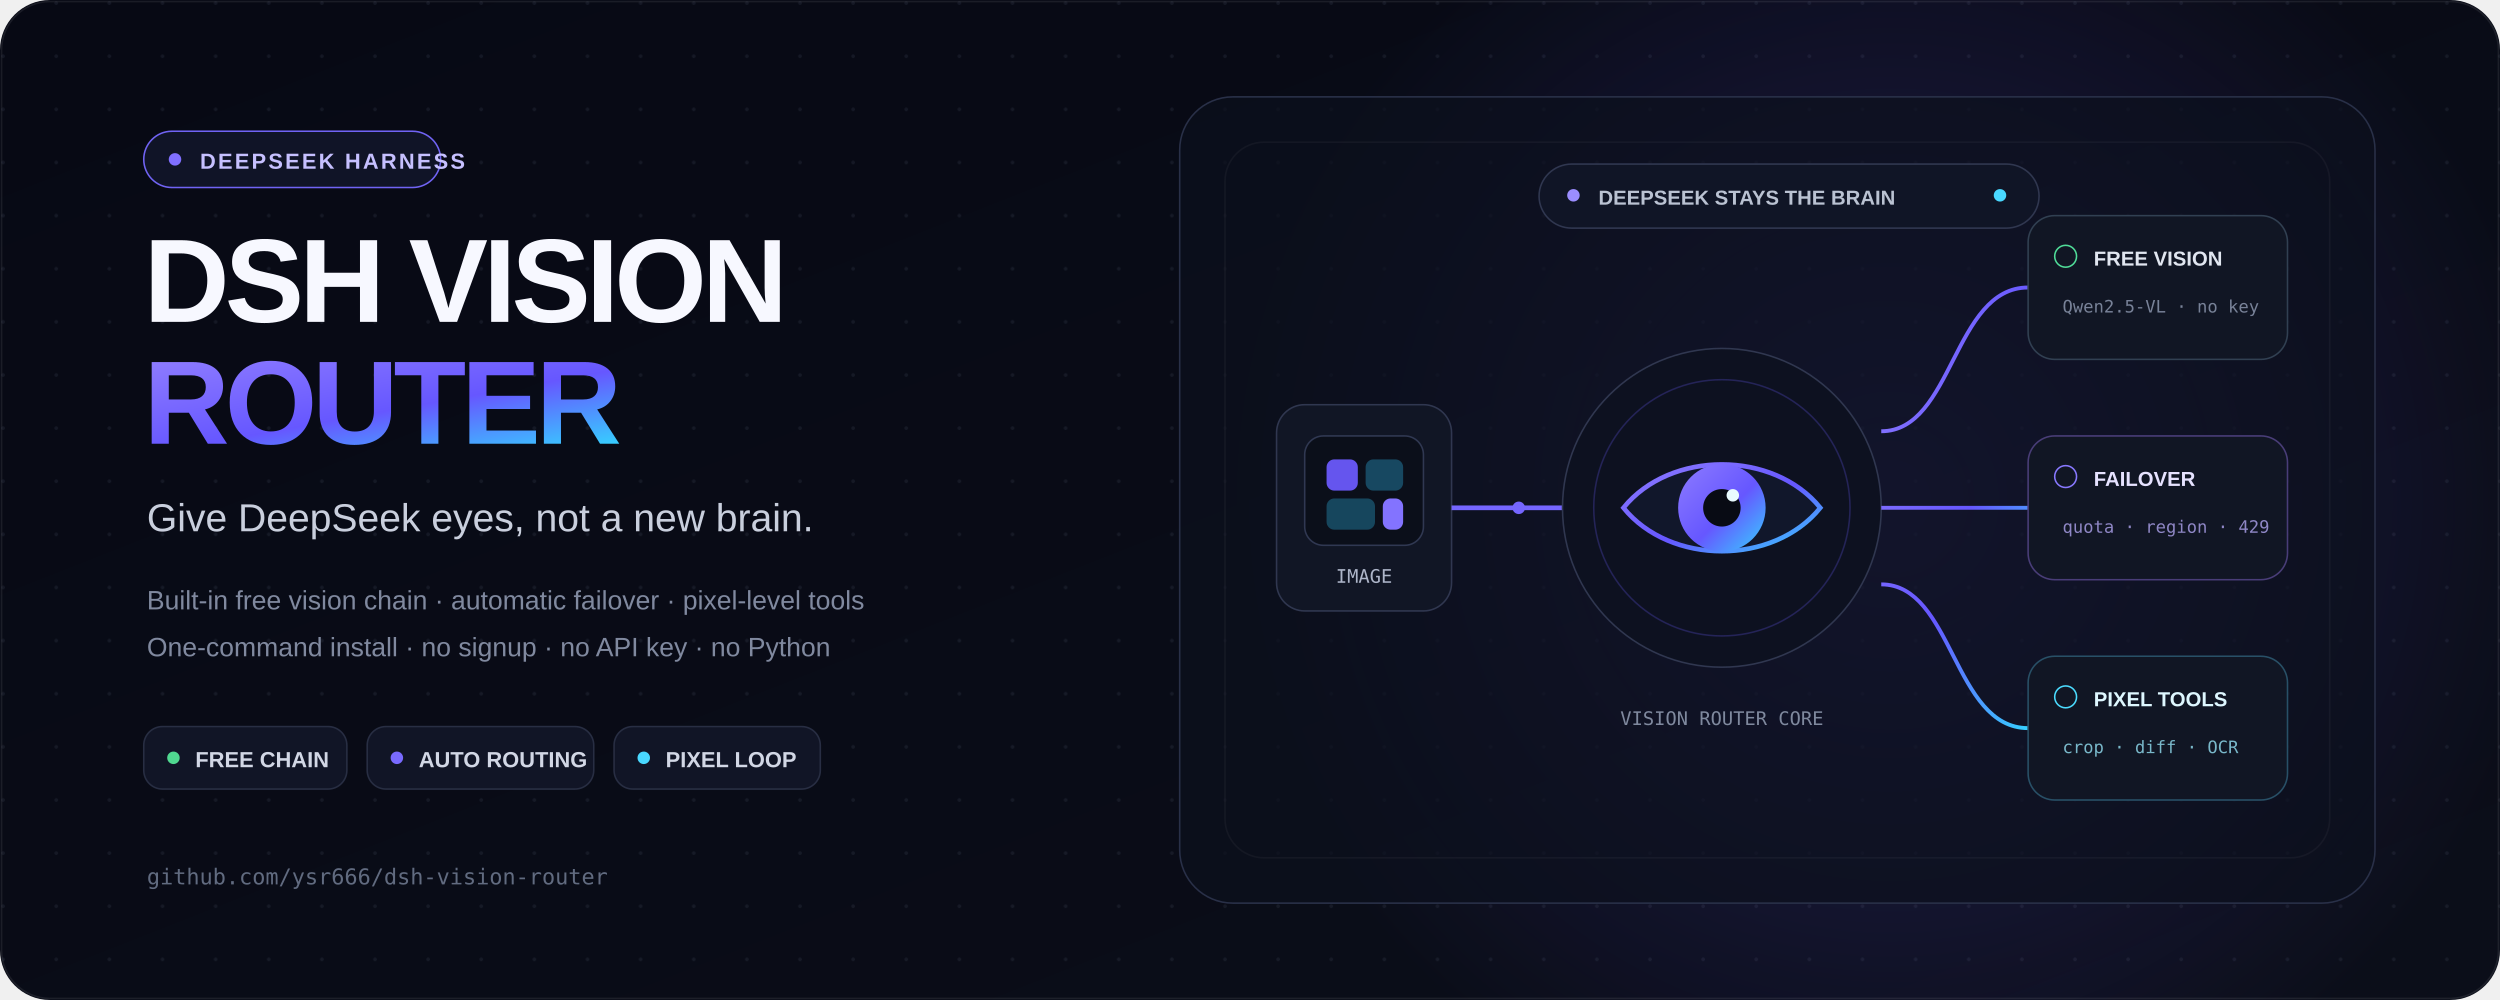
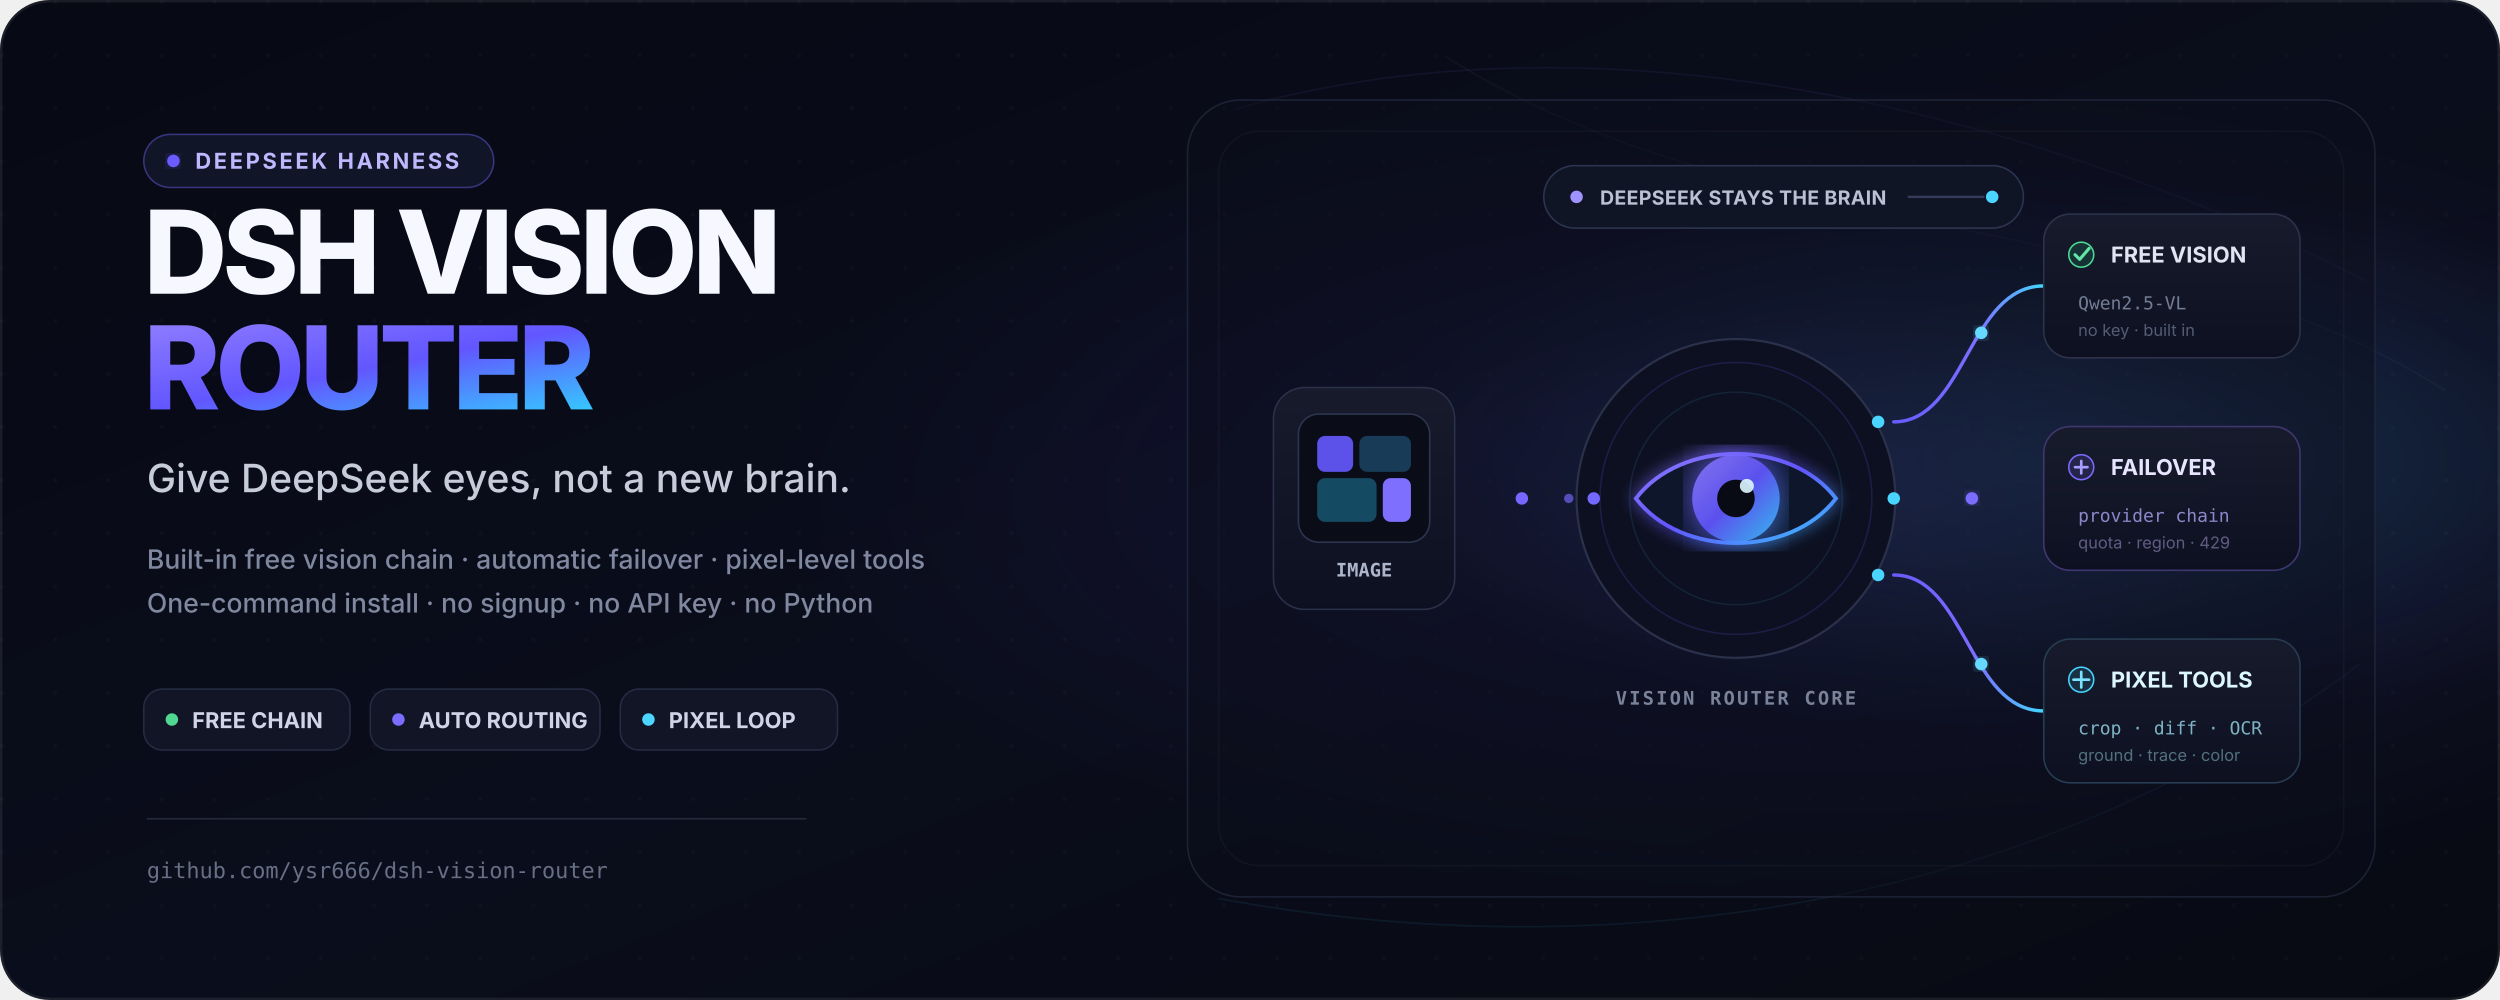
<svg xmlns="http://www.w3.org/2000/svg" width="1600" height="640" viewBox="0 0 1600 640">
  <defs>
    <linearGradient id="bg" x1="0" y1="0" x2="1" y2="1">
-       <stop stop-color="#070914" />
-       <stop offset="1" stop-color="#0b0e19" />
+       <stop offset="0" stop-color="#070914" />
+       <stop offset="0.52" stop-color="#0A0D1B" />
+       <stop offset="1" stop-color="#080A13" />
    </linearGradient>
-     <linearGradient id="a" x1="0" y1="0" x2="1" y2="1">
-       <stop stop-color="#8d7bff" />
-       <stop offset=".55" stop-color="#6657ff" />
-       <stop offset="1" stop-color="#36d0ff" />
+     <radialGradient id="violetGlow" cx="73%" cy="49%" r="42%">
+       <stop offset="0" stop-color="#715CFF" stop-opacity=".23" />
+       <stop offset=".45" stop-color="#604CFF" stop-opacity=".08" />
+       <stop offset="1" stop-color="#604CFF" stop-opacity="0" />
+     </radialGradient>
+     <radialGradient id="cyanGlow" cx="82%" cy="46%" r="28%">
+       <stop offset="0" stop-color="#46D8FF" stop-opacity=".15" />
+       <stop offset="1" stop-color="#46D8FF" stop-opacity="0" />
+     </radialGradient>
+     <linearGradient id="iris" x1="0" y1="0" x2="1" y2="1">
+       <stop offset="0" stop-color="#8D7BFF" />
+       <stop offset=".5" stop-color="#6256FF" />
+       <stop offset="1" stop-color="#36C8FF" />
    </linearGradient>
-     <radialGradient id="g">
-       <stop stop-color="#705cff" stop-opacity=".24" />
-       <stop offset="1" stop-color="#705cff" stop-opacity="0" />
-     </radialGradient>
-     <pattern id="d" width="34" height="34" patternUnits="userSpaceOnUse">
-       <circle cx="2" cy="2" r="1.2" fill="#73809a" opacity=".12" />
+     <linearGradient id="route" x1="0" y1="0" x2="1" y2="0">
+       <stop offset="0" stop-color="#695BFF" />
+       <stop offset=".55" stop-color="#7B6DFF" />
+       <stop offset="1" stop-color="#42D8FF" />
+     </linearGradient>
+     <linearGradient id="chip" x1="0" y1="0" x2="0" y2="1">
+       <stop offset="0" stop-color="#171B2C" stop-opacity=".95" />
+       <stop offset="1" stop-color="#0D1020" stop-opacity=".95" />
+     </linearGradient>
+     <filter id="blur40">
+       <feGaussianBlur stdDeviation="40" />
+     </filter>
+     <filter id="glow">
+       <feGaussianBlur stdDeviation="5" result="b" />
+       <feMerge>
+         <feMergeNode in="b" />
+         <feMergeNode in="SourceGraphic" />
+       </feMerge>
+     </filter>
+     <filter id="softGlow">
+       <feGaussianBlur stdDeviation="12" result="b" />
+       <feMerge>
+         <feMergeNode in="b" />
+         <feMergeNode in="SourceGraphic" />
+       </feMerge>
+     </filter>
+     <pattern id="dots" width="34" height="34" patternUnits="userSpaceOnUse">
+       <circle cx="1.4" cy="1.4" r="1.35" fill="#65708A" opacity=".12" />
    </pattern>
  </defs>
  <rect width="1600" height="640" rx="32" fill="url(#bg)" />
-   <rect width="1600" height="640" rx="32" fill="url(#d)" />
-   <circle cx="1210" cy="320" r="430" fill="url(#g)" />
-   <rect x="1" y="1" width="1598" height="638" rx="31" fill="none" stroke="#fff" opacity=".08" />
-   <g font-family="system-ui,Segoe UI,Arial,sans-serif">
-     <rect x="92" y="84" width="190" height="36" rx="18" fill="#111528" stroke="#7668ff" opacity=".95" />
-     <circle cx="112" cy="102" r="4" fill="#806fff" />
-     <text x="128" y="108" fill="#c6c0ff" font-size="14" font-weight="700" letter-spacing="1.4">DEEPSEEK HARNESS</text>
-     <text x="92" y="206" fill="#f7f8ff" font-size="76" font-weight="800" letter-spacing="-3">DSH VISION</text>
-     <text x="92" y="284" fill="url(#a)" font-size="76" font-weight="800" letter-spacing="-3">ROUTER</text>
-     <text x="94" y="340" fill="#c9cfdd" font-size="25">Give DeepSeek eyes, not a new brain.</text>
-     <text x="94" y="390" fill="#80899f" font-size="17">Built-in free vision chain · automatic failover · pixel-level tools</text>
-     <text x="94" y="420" fill="#80899f" font-size="17">One-command install · no signup · no API key · no Python</text>
-     <g font-size="14" font-weight="650" fill="#d2d7e5">
-       <rect x="92" y="465" width="130" height="40" rx="12" fill="#111526" stroke="#282e43" />
-       <circle cx="111" cy="485" r="4" fill="#50d890" />
-       <text x="125" y="491">FREE CHAIN</text>
-       <rect x="235" y="465" width="145" height="40" rx="12" fill="#111526" stroke="#282e43" />
-       <circle cx="254" cy="485" r="4" fill="#796aff" />
-       <text x="268" y="491">AUTO ROUTING</text>
-       <rect x="393" y="465" width="132" height="40" rx="12" fill="#111526" stroke="#282e43" />
-       <circle cx="412" cy="485" r="4" fill="#49d8ff" />
-       <text x="426" y="491">PIXEL LOOP</text>
+   <rect width="1600" height="640" rx="32" fill="url(#dots)" opacity=".45" />
+   <rect width="1600" height="640" rx="32" fill="url(#violetGlow)" />
+   <rect width="1600" height="640" rx="32" fill="url(#cyanGlow)" />
+   <path d="M790 70 C980 15 1240 42 1515 180" fill="none" stroke="#8D7BFF" stroke-opacity=".08" stroke-width="1" />
+   <path d="M780 575 C1020 620 1300 585 1510 425" fill="none" stroke="#47CFFF" stroke-opacity=".08" stroke-width="1" />
+   <path d="M925 36 C1120 160 1380 132 1565 250" fill="none" stroke="#FFFFFF" stroke-opacity=".035" stroke-width="1" />
+   <g transform="translate(92,86)">
+     <g>
+       <rect x="0" y="0" width="224" height="34" rx="17" fill="#111528" stroke="#7568FF" stroke-opacity=".42" />
+       <circle cx="19" cy="17" r="4" fill="#6A5BFF" filter="url(#glow)" />
+       <text x="33" y="22" fill="#BFB8FF" font-family="Inter, Arial, sans-serif" font-size="14" font-weight="700" letter-spacing="1.7">DEEPSEEK HARNESS</text>
    </g>
-     <text x="94" y="566" fill="#616b80" font-family="monospace" font-size="14">github.com/ysr666/dsh-vision-router</text>
-     <rect x="755" y="62" width="765" height="516" rx="34" fill="#0c101d" fill-opacity=".7" stroke="#293048" />
-     <rect x="784" y="91" width="707" height="458" rx="25" fill="none" stroke="#fff" opacity=".04" />
-     <rect x="817" y="259" width="112" height="132" rx="18" fill="#111625" stroke="#303750" />
-     <rect x="835" y="279" width="76" height="70" rx="12" fill="#0b0f1a" stroke="#303852" />
-     <rect x="849" y="294" width="20" height="20" rx="5" fill="#6555ee" />
-     <rect x="874" y="294" width="24" height="20" rx="5" fill="#174861" />
-     <rect x="849" y="319" width="31" height="20" rx="5" fill="#16465d" />
-     <rect x="885" y="319" width="13" height="20" rx="5" fill="#8373ff" />
-     <text x="873" y="373" text-anchor="middle" fill="#aeb6ca" font-size="12" font-family="monospace">IMAGE</text>
-     <path d="M929 325H1005" stroke="#7566ff" stroke-width="3" />
-     <circle cx="972" cy="325" r="4" fill="#7566ff" />
-     <g transform="translate(1102 325)">
-       <circle r="102" fill="#0d1120" stroke="#303750" />
-       <circle r="82" fill="none" stroke="#695aff" opacity=".25" />
-       <path d="M-63 0C-33-37 33-37 63 0C33 37-33 37-63 0Z" fill="#11172b" stroke="url(#a)" stroke-width="3" />
-       <circle r="28" fill="url(#a)" />
-       <circle r="12" fill="#080b14" />
-       <circle cx="7" cy="-8" r="4" fill="#e9fbff" />
-       <text x="0" y="139" text-anchor="middle" fill="#7f899e" font-size="12" font-family="monospace">VISION ROUTER CORE</text>
+     <text x="0" y="102" fill="#F7F8FF" font-family="Inter, Arial, sans-serif" font-size="74" font-weight="760" letter-spacing="-3.1">DSH VISION</text>
+     <text x="0" y="176" fill="url(#iris)" font-family="Inter, Arial, sans-serif" font-size="74" font-weight="760" letter-spacing="-3.1">ROUTER</text>
+     <text x="2" y="229" fill="#C7CCDB" font-family="Inter, Arial, sans-serif" font-size="25" font-weight="500">Give DeepSeek eyes, not a new brain.</text>
+     <text x="2" y="278" fill="#7F889F" font-family="Inter, Arial, sans-serif" font-size="17" font-weight="500">Built-in free vision chain · automatic failover · pixel-level tools</text>
+     <text x="2" y="306" fill="#7F889F" font-family="Inter, Arial, sans-serif" font-size="17" font-weight="500">One-command install · no signup · no API key · no Python</text>
+     <g transform="translate(0,355)">
+       <g>
+         <rect x="0" y="0" width="132" height="39" rx="12" fill="#111526" stroke="#252B42" />
+         <circle cx="18" cy="19.5" r="4" fill="#50D890" />
+         <text x="31" y="25" fill="#CFD5E6" font-family="Inter, Arial, sans-serif" font-size="14" font-weight="650">FREE CHAIN</text>
+       </g>
+       <g transform="translate(145,0)">
+         <rect x="0" y="0" width="147" height="39" rx="12" fill="#111526" stroke="#252B42" />
+         <circle cx="18" cy="19.5" r="4" fill="#7B6DFF" />
+         <text x="31" y="25" fill="#CFD5E6" font-family="Inter, Arial, sans-serif" font-size="14" font-weight="650">AUTO ROUTING</text>
+       </g>
+       <g transform="translate(305,0)">
+         <rect x="0" y="0" width="139" height="39" rx="12" fill="#111526" stroke="#252B42" />
+         <circle cx="18" cy="19.5" r="4" fill="#4CD5FF" />
+         <text x="31" y="25" fill="#CFD5E6" font-family="Inter, Arial, sans-serif" font-size="14" font-weight="650">PIXEL LOOP</text>
+       </g>
    </g>
-     <path d="M1204 276C1250 276 1250 184 1298 184M1204 325H1298M1204 374C1250 374 1250 466 1298 466" fill="none" stroke="url(#a)" stroke-width="2.5" />
-     <g font-size="13">
-       <rect x="1298" y="138" width="166" height="92" rx="17" fill="#111624" stroke="#314052" />
-       <circle cx="1322" cy="164" r="7" fill="none" stroke="#50dd99" />
-       <text x="1340" y="170" fill="#e1e6f0" font-weight="700">FREE VISION</text>
-       <text x="1320" y="200" fill="#788298" font-family="monospace" font-size="11">Qwen2.5-VL · no key</text>
-       <rect x="1298" y="279" width="166" height="92" rx="17" fill="#111624" stroke="#493d78" />
-       <circle cx="1322" cy="305" r="7" fill="none" stroke="#8878ff" />
-       <text x="1340" y="311" fill="#e6e2ff" font-weight="700">FAILOVER</text>
-       <text x="1320" y="341" fill="#8f87c6" font-family="monospace" font-size="11">quota · region · 429</text>
-       <rect x="1298" y="420" width="166" height="92" rx="17" fill="#111624" stroke="#285067" />
-       <circle cx="1322" cy="446" r="7" fill="none" stroke="#4bdcff" />
-       <text x="1340" y="452" fill="#def7ff" font-weight="700">PIXEL TOOLS</text>
-       <text x="1320" y="482" fill="#79b8ca" font-family="monospace" font-size="11">crop · diff · OCR</text>
+     <g transform="translate(2,438)">
+       <path d="M0 0 H422" stroke="#252A3C" />
+       <text x="0" y="38" fill="#666F85" font-family="ui-monospace, SFMono-Regular, Menlo, monospace" font-size="14">github.com/ysr666/dsh-vision-router</text>
    </g>
-     <rect x="985" y="105" width="320" height="41" rx="21" fill="#101526" stroke="#303750" />
-     <circle cx="1007" cy="125" r="4" fill="#9b8dff" />
-     <text x="1023" y="131" fill="#bac2d2" font-size="13" font-weight="650">DEEPSEEK STAYS THE BRAIN</text>
-     <circle cx="1280" cy="125" r="4" fill="#49d8ff" />
  </g>
+   <g>
+     <rect x="760" y="64" width="760" height="510" rx="34" fill="#0C0F1C" fill-opacity=".45" stroke="#252B40" stroke-opacity=".72" />
+     <rect x="780" y="84" width="720" height="470" rx="26" fill="none" stroke="#FFFFFF" stroke-opacity=".035" />
+     <g transform="translate(815,248)">
+       <rect x="0" y="0" width="116" height="142" rx="20" fill="url(#chip)" stroke="#2B3148" />
+       <rect x="16" y="17" width="84" height="82" rx="13" fill="#0A0D17" stroke="#2D3550" />
+       <rect x="28" y="31" width="23" height="23" rx="5" fill="#5C51E8" />
+       <rect x="55" y="31" width="33" height="23" rx="5" fill="#183C58" />
+       <rect x="28" y="58" width="38" height="28" rx="5" fill="#154A63" />
+       <rect x="70" y="58" width="18" height="28" rx="5" fill="#7F6FFF" />
+       <text x="58" y="121" text-anchor="middle" fill="#AEB6CC" font-family="ui-monospace, SFMono-Regular, Menlo, monospace" font-size="12" font-weight="700">IMAGE</text>
+     </g>
+     <path d="M931 319 C978 319 995 319 1032 319" fill="none" stroke="url(#route)" stroke-width="2.7" stroke-linecap="round" filter="url(#glow)" />
+     <circle cx="974" cy="319" r="4" fill="#7668FF" />
+     <circle cx="1004" cy="319" r="3" fill="#7668FF" opacity=".65" />
+     <g transform="translate(1111,319)">
+       <circle cx="0" cy="0" r="102" fill="#0D1020" stroke="#2B314B" stroke-width="1.4" />
+       <circle cx="0" cy="0" r="87" fill="none" stroke="#6659FF" stroke-opacity=".18" />
+       <circle cx="0" cy="0" r="68" fill="none" stroke="#46D7FF" stroke-opacity=".10" />
+       <path d="M-64 0 C-35 -38 35 -38 64 0 C35 38 -35 38 -64 0Z" fill="#11162A" stroke="url(#iris)" stroke-width="2.5" filter="url(#glow)" />
+       <circle cx="0" cy="0" r="28" fill="url(#iris)" opacity=".92" filter="url(#softGlow)" />
+       <circle cx="0" cy="0" r="12" fill="#080B14" />
+       <circle cx="7" cy="-8" r="4.5" fill="#DDF8FF" opacity=".9" />
+       <circle cx="-91" cy="0" r="4" fill="#7568FF" />
+       <circle cx="91" cy="-49" r="4" fill="#49D5FF" />
+       <circle cx="101" cy="0" r="4" fill="#49D5FF" />
+       <circle cx="91" cy="49" r="4" fill="#49D5FF" />
+       <text x="0" y="132" text-anchor="middle" fill="#7A839A" font-family="ui-monospace, SFMono-Regular, Menlo, monospace" font-size="12" font-weight="700" letter-spacing="1.4">VISION ROUTER CORE</text>
+     </g>
+     <path d="M1212 270 C1258 270 1260 183 1308 183" fill="none" stroke="url(#route)" stroke-width="2.2" stroke-linecap="round" />
+     <path d="M1214 319 C1264 319 1266 319 1308 319" fill="none" stroke="url(#route)" stroke-width="2.2" stroke-linecap="round" />
+     <path d="M1212 368 C1258 368 1260 455 1308 455" fill="none" stroke="url(#route)" stroke-width="2.2" stroke-linecap="round" />
+     <circle cx="1268" cy="213" r="4" fill="#65D9FF" filter="url(#glow)" />
+     <circle cx="1262" cy="319" r="4" fill="#7B6DFF" filter="url(#glow)" />
+     <circle cx="1268" cy="425" r="4" fill="#65D9FF" filter="url(#glow)" />
+     <g transform="translate(1308,137)">
+       <rect x="0" y="0" width="164" height="92" rx="17" fill="url(#chip)" stroke="#2C334B" />
+       <circle cx="24" cy="26" r="8" fill="#2ED887" fill-opacity=".14" stroke="#4BDB96" />
+       <path d="M20 26 l3 3 l6 -7" fill="none" stroke="#60E6A5" stroke-width="2" stroke-linecap="round" stroke-linejoin="round" />
+       <text x="43" y="31" fill="#E0E5F2" font-family="Inter, Arial, sans-serif" font-size="14" font-weight="700">FREE VISION</text>
+       <text x="22" y="61" fill="#737D94" font-family="ui-monospace, SFMono-Regular, Menlo, monospace" font-size="11.5">Qwen2.5-VL</text>
+       <text x="22" y="78" fill="#535D74" font-family="Inter, Arial, sans-serif" font-size="10.5">no key · built in</text>
+     </g>
+     <g transform="translate(1308,273)">
+       <rect x="0" y="0" width="164" height="92" rx="17" fill="url(#chip)" stroke="#403772" />
+       <circle cx="24" cy="26" r="8" fill="#7A6BFF" fill-opacity=".15" stroke="#7A6BFF" />
+       <path d="M20 26 h8 M24 22 v8" stroke="#A79DFF" stroke-width="1.7" stroke-linecap="round" />
+       <text x="43" y="31" fill="#E7E4FF" font-family="Inter, Arial, sans-serif" font-size="14" font-weight="700">FAILOVER</text>
+       <text x="22" y="61" fill="#8E86C9" font-family="ui-monospace, SFMono-Regular, Menlo, monospace" font-size="11.5">provider chain</text>
+       <text x="22" y="78" fill="#615B83" font-family="Inter, Arial, sans-serif" font-size="10.5">quota · region · 429</text>
+     </g>
+     <g transform="translate(1308,409)">
+       <rect x="0" y="0" width="164" height="92" rx="17" fill="url(#chip)" stroke="#263D52" />
+       <circle cx="24" cy="26" r="8" fill="#43D6FF" fill-opacity=".13" stroke="#44D6FF" />
+       <path d="M19 26 h10 M24 21 v10" stroke="#7AE3FF" stroke-width="1.7" stroke-linecap="round" />
+       <text x="43" y="31" fill="#DDF7FF" font-family="Inter, Arial, sans-serif" font-size="14" font-weight="700">PIXEL TOOLS</text>
+       <text x="22" y="61" fill="#7DB5C6" font-family="ui-monospace, SFMono-Regular, Menlo, monospace" font-size="11.5">crop · diff · OCR</text>
+       <text x="22" y="78" fill="#52707D" font-family="Inter, Arial, sans-serif" font-size="10.5">ground · trace · color</text>
+     </g>
+     <g transform="translate(988,106)">
+       <rect x="0" y="0" width="307" height="40" rx="20" fill="#101526" stroke="#2D3450" />
+       <circle cx="21" cy="20" r="4" fill="#A092FF" />
+       <text x="36" y="25" fill="#BAC1D2" font-family="Inter, Arial, sans-serif" font-size="12.5" font-weight="650" letter-spacing=".2">DEEPSEEK STAYS THE BRAIN</text>
+       <path d="M233 20 h49" stroke="#343C59" stroke-width="1.5" />
+       <circle cx="287" cy="20" r="4" fill="#4BD5FF" />
+     </g>
+   </g>
+   <rect x=".75" y=".75" width="1598.5" height="638.5" rx="31.25" fill="none" stroke="#FFFFFF" stroke-opacity=".08" stroke-width="1.5" />
</svg>
